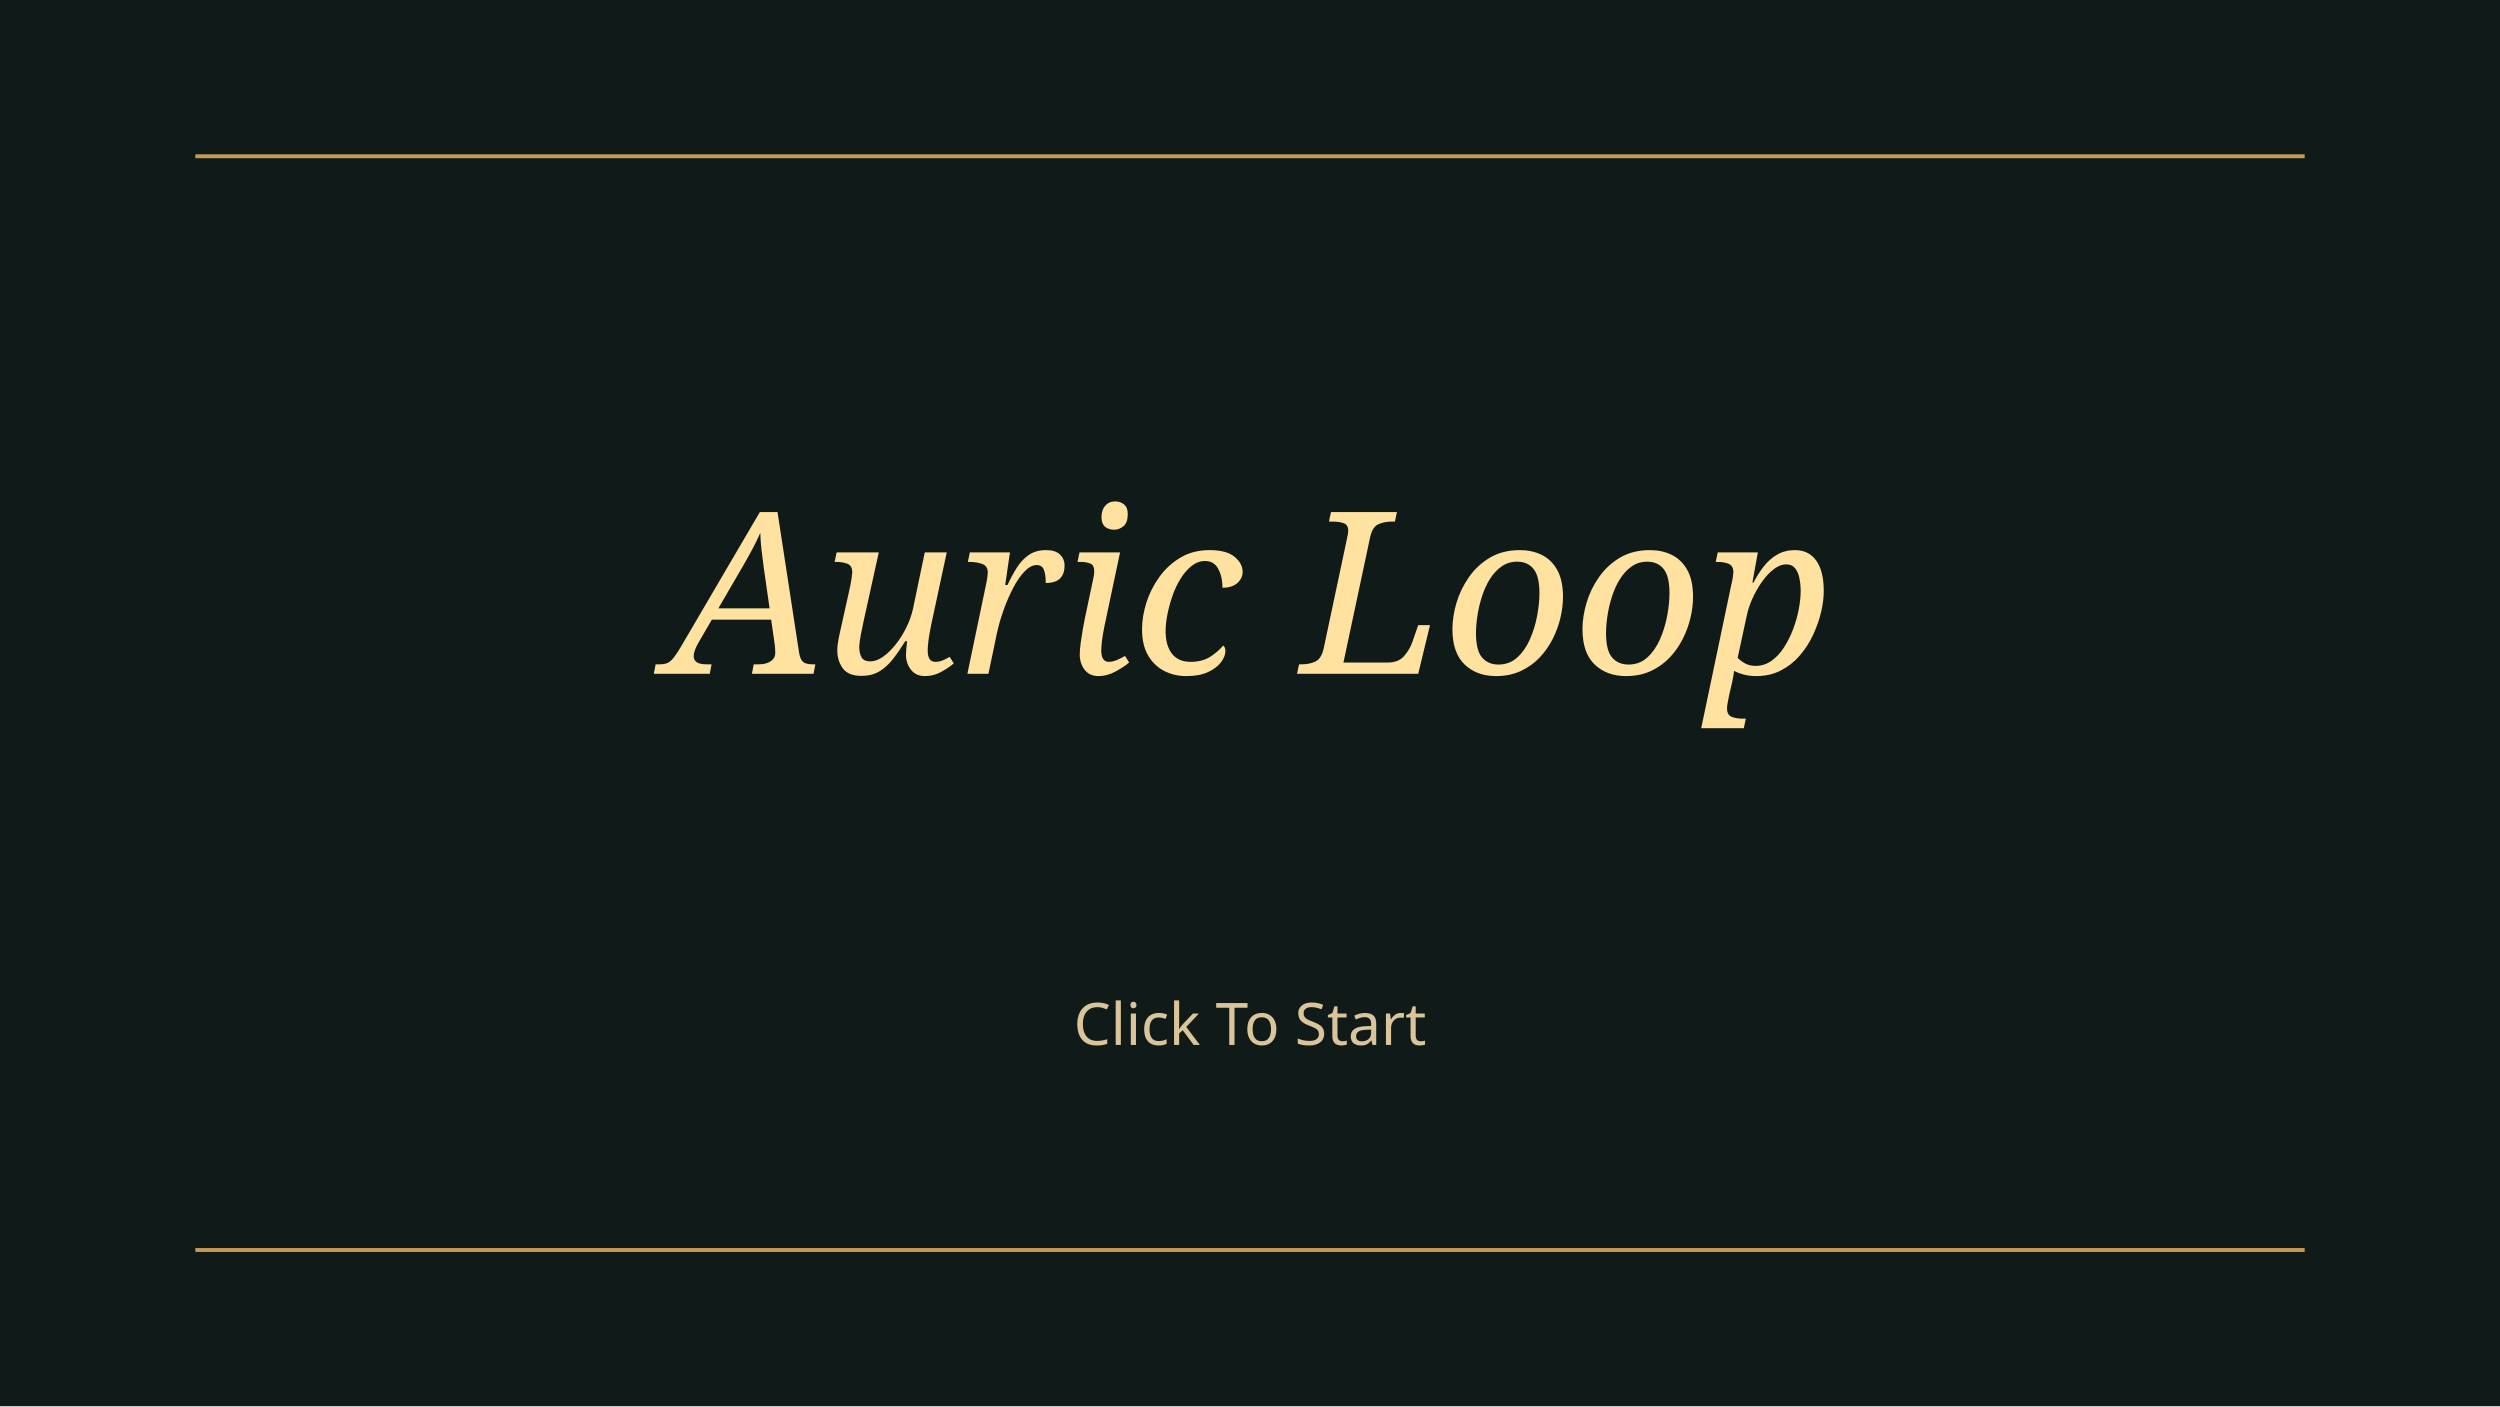
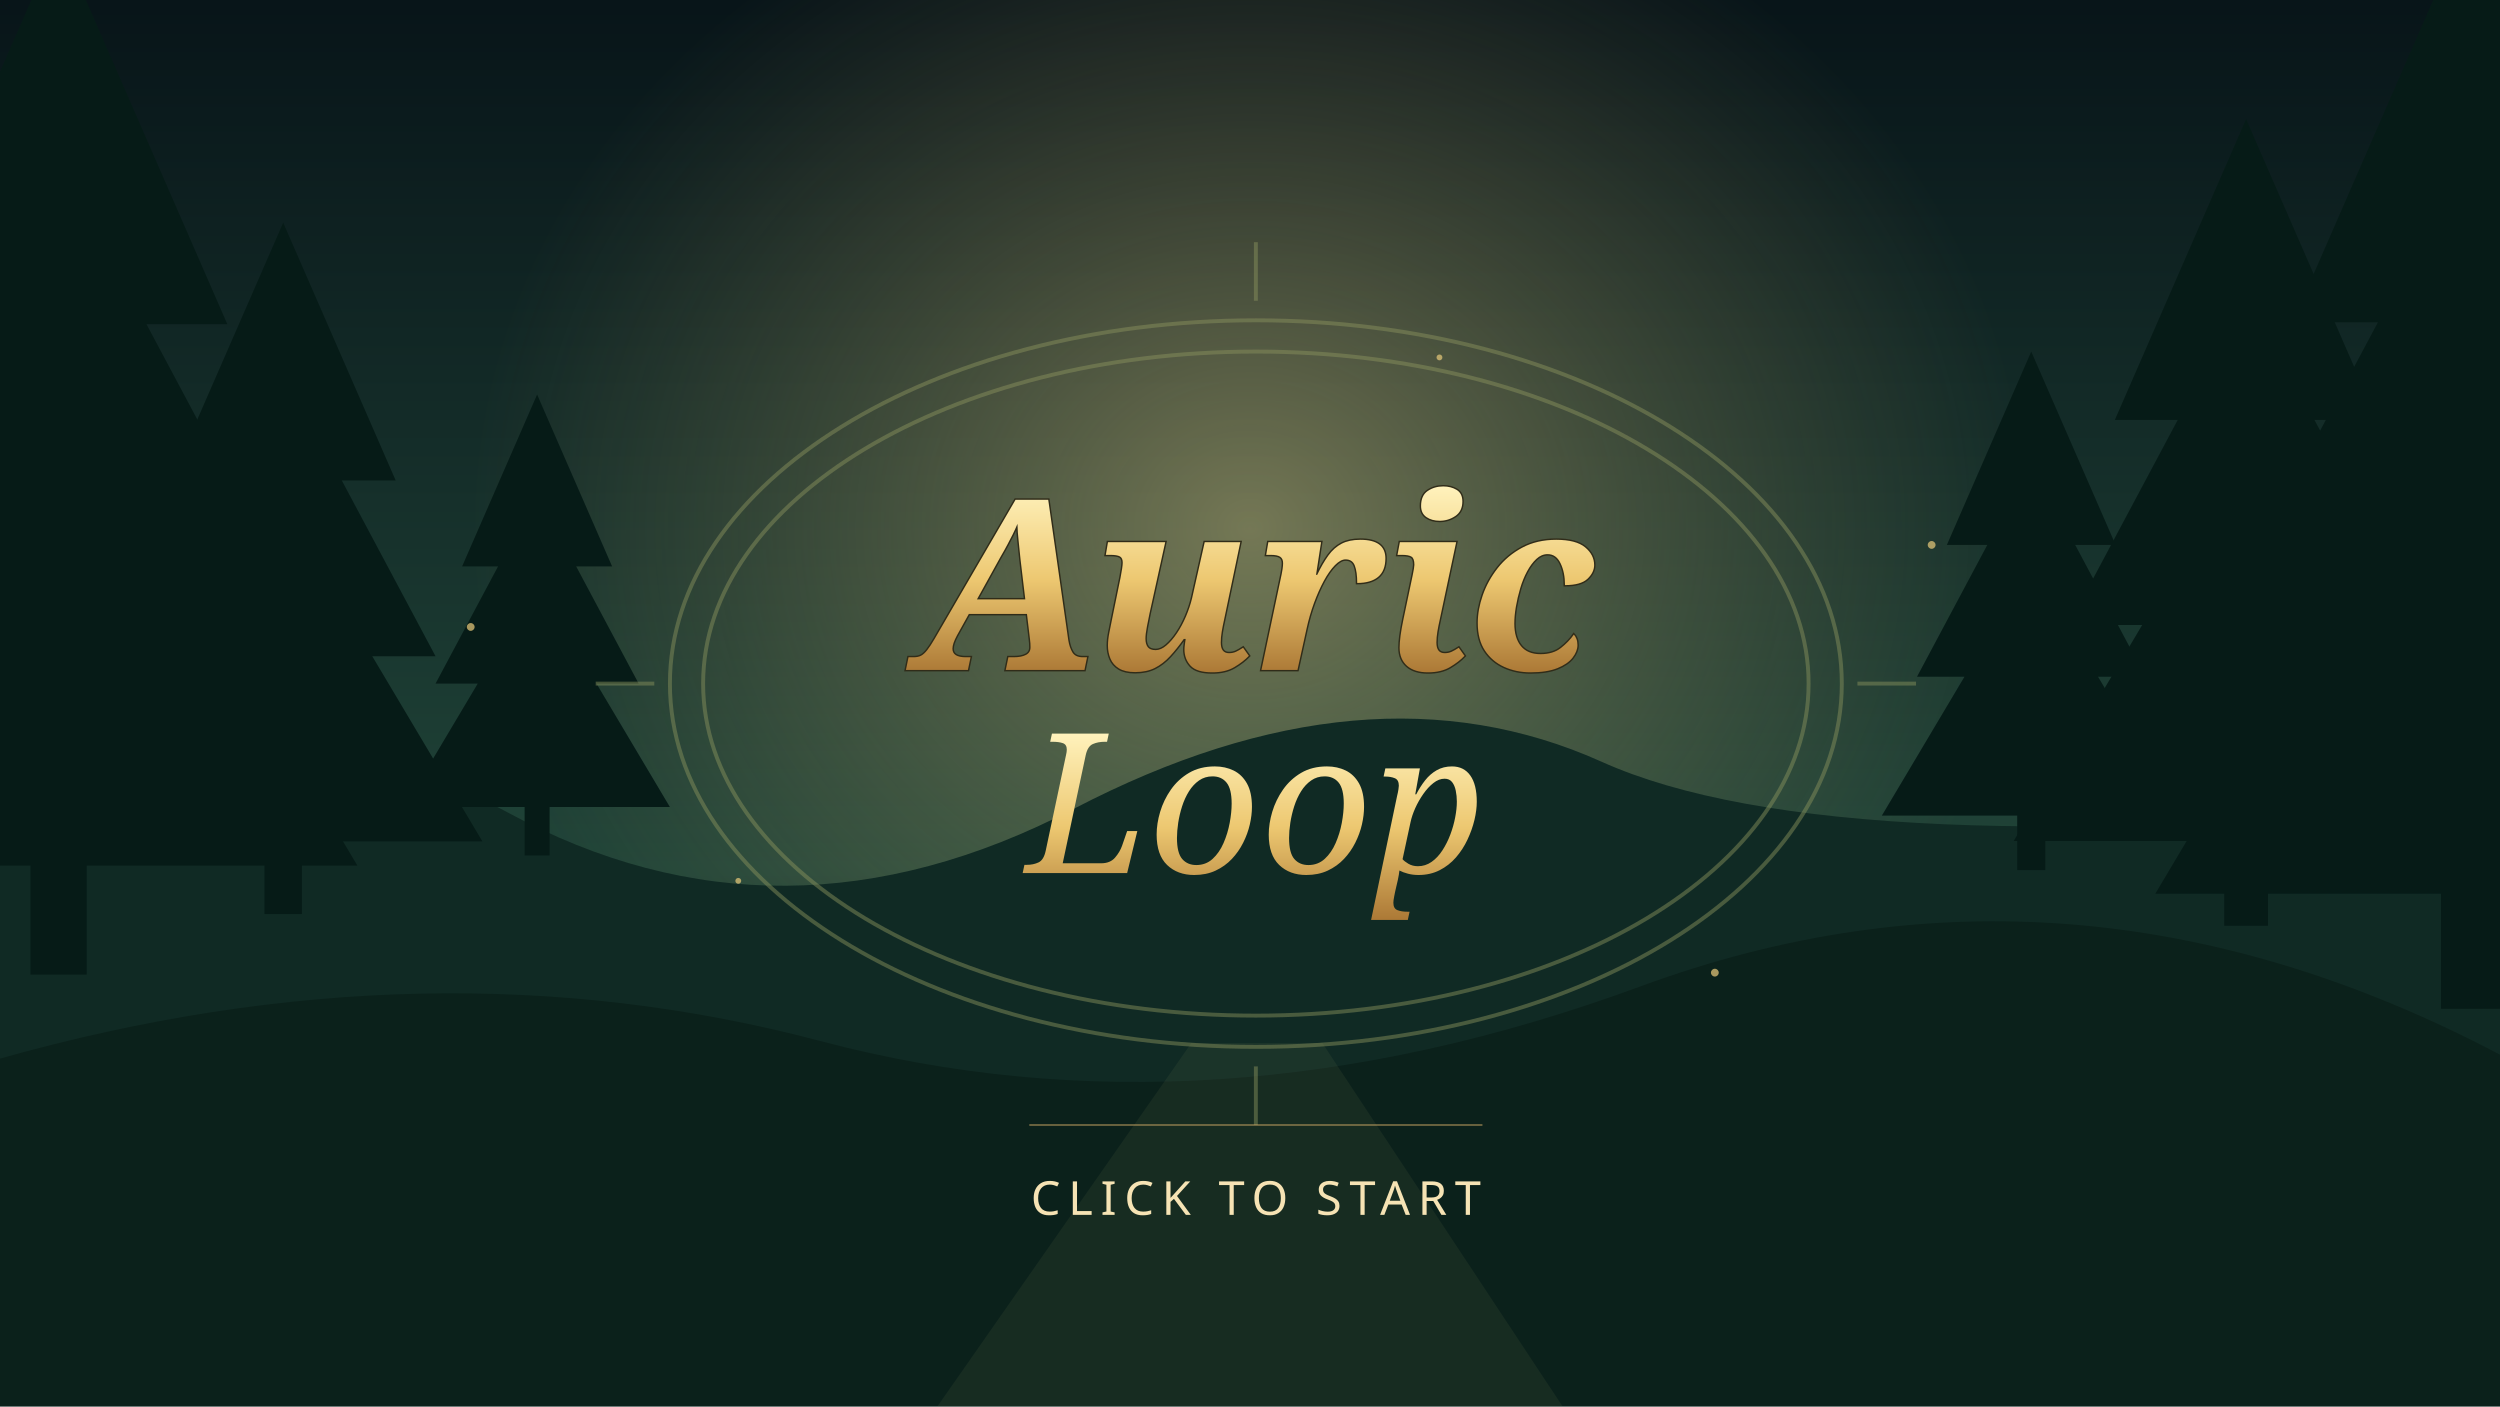
<svg xmlns="http://www.w3.org/2000/svg" width="1280" height="720" viewBox="0 0 1280 720">
-   <rect width="1280" height="720" fill="#101a18" />
-   <path d="M100 640H1180M100 80H1180" stroke="#c49b55" stroke-width="2" />
-   <text x="640" y="345" text-anchor="middle" fill="#ffe1a0" font-family="Georgia,serif" font-size="116" font-style="italic">Auric Loop</text>
-   <text x="640" y="535" text-anchor="middle" fill="#dac59b" font-family="sans-serif" font-size="30">Click To Start</text>
+   <defs>
+     <linearGradient id="sky" x2="0" y2="1">
+       <stop stop-color="#081519" />
+       <stop offset=".62" stop-color="#204438" />
+       <stop offset="1" stop-color="#0a1714" />
+     </linearGradient>
+     <radialGradient id="sun">
+       <stop stop-color="#ecd28a" stop-opacity=".44" />
+       <stop offset="1" stop-color="#b79a61" stop-opacity="0" />
+     </radialGradient>
+     <linearGradient id="gold" x2="0" y2="1">
+       <stop stop-color="#fff2bc" />
+       <stop offset=".5" stop-color="#edc871" />
+       <stop offset="1" stop-color="#ac7936" />
+     </linearGradient>
+   </defs>
+   <rect width="1280" height="720" fill="url(#sky)" />
+   <ellipse cx="640" cy="270" rx="400" ry="360" fill="url(#sun)" />
+   <path d="M0 425Q120 340 260 416T550 414T820 390T1280 410V720H0Z" fill="#102a24" />
+   <path d="M0 542Q220 480 420 533T840 505T1280 540V720H0Z" fill="#0b211b" />
+   <g transform="translate(30 490) scale(1.8)" fill="#061b17">
+     <path d="M-8 5V-228H8V5Z" />
+     <path d="M0-290L-48-180H-25L-65-105H-38L-85-26H85L38-105H65L25-180H48Z" />
+   </g>
+   <g transform="translate(145 462) scale(1.2)" fill="#061b17">
+     <path d="M-8 5V-228H8V5Z" />
+     <path d="M0-290L-48-180H-25L-65-105H-38L-85-26H85L38-105H65L25-180H48Z" />
+   </g>
+   <g transform="translate(275 434) scale(0.8)" fill="#061b17">
+     <path d="M-8 5V-228H8V5Z" />
+     <path d="M0-290L-48-180H-25L-65-105H-38L-85-26H85L38-105H65L25-180H48Z" />
+   </g>
+   <g transform="translate(1040 441) scale(0.9)" fill="#061b17">
+     <path d="M-8 5V-228H8V5Z" />
+     <path d="M0-290L-48-180H-25L-65-105H-38L-85-26H85L38-105H65L25-180H48Z" />
+   </g>
+   <g transform="translate(1150 467) scale(1.4)" fill="#061b17">
+     <path d="M-8 5V-228H8V5Z" />
+     <path d="M0-290L-48-180H-25L-65-105H-38L-85-26H85L38-105H65L25-180H48Z" />
+   </g>
+   <g transform="translate(1265 507) scale(1.9)" fill="#061b17">
+     <path d="M-8 5V-228H8V5Z" />
+     <path d="M0-290L-48-180H-25L-65-105H-38L-85-26H85L38-105H65L25-180H48Z" />
+   </g>
+   <g fill="none" stroke="#8c945e" stroke-width="2" opacity=".46">
+     <ellipse cx="643" cy="350" rx="300" ry="186" />
+     <ellipse cx="643" cy="350" rx="283" ry="170" />
+     <path d="M643 154V124M643 546V576M335 350H305M951 350H981" />
+   </g>
+   <path d="M480 720L610 534H677L800 720" fill="#88905c" opacity=".10" />
+   <g fill="#dec275" opacity=".75">
+     <circle cx="241" cy="321" r="2" />
+     <circle cx="989" cy="279" r="2" />
+     <circle cx="378" cy="451" r="1.5" />
+     <circle cx="878" cy="498" r="2" />
+     <circle cx="737" cy="183" r="1.5" />
+   </g>
+   <text x="643" y="343" text-anchor="middle" fill="url(#gold)" stroke="#302c19" stroke-width="1.5" paint-order="stroke" font-family="Georgia,serif" font-size="122" font-weight="700" font-style="italic">Auric</text>
+   <text x="643" y="447" text-anchor="middle" fill="url(#gold)" font-family="Georgia,serif" font-size="100" font-style="italic">Loop</text>
+   <path d="M527 576H759" stroke="#c6a563" stroke-opacity=".5" />
+   <text x="643" y="622" text-anchor="middle" fill="#f6e3b4" font-family="sans-serif" font-size="24" letter-spacing="4">CLICK TO START</text>
</svg>
